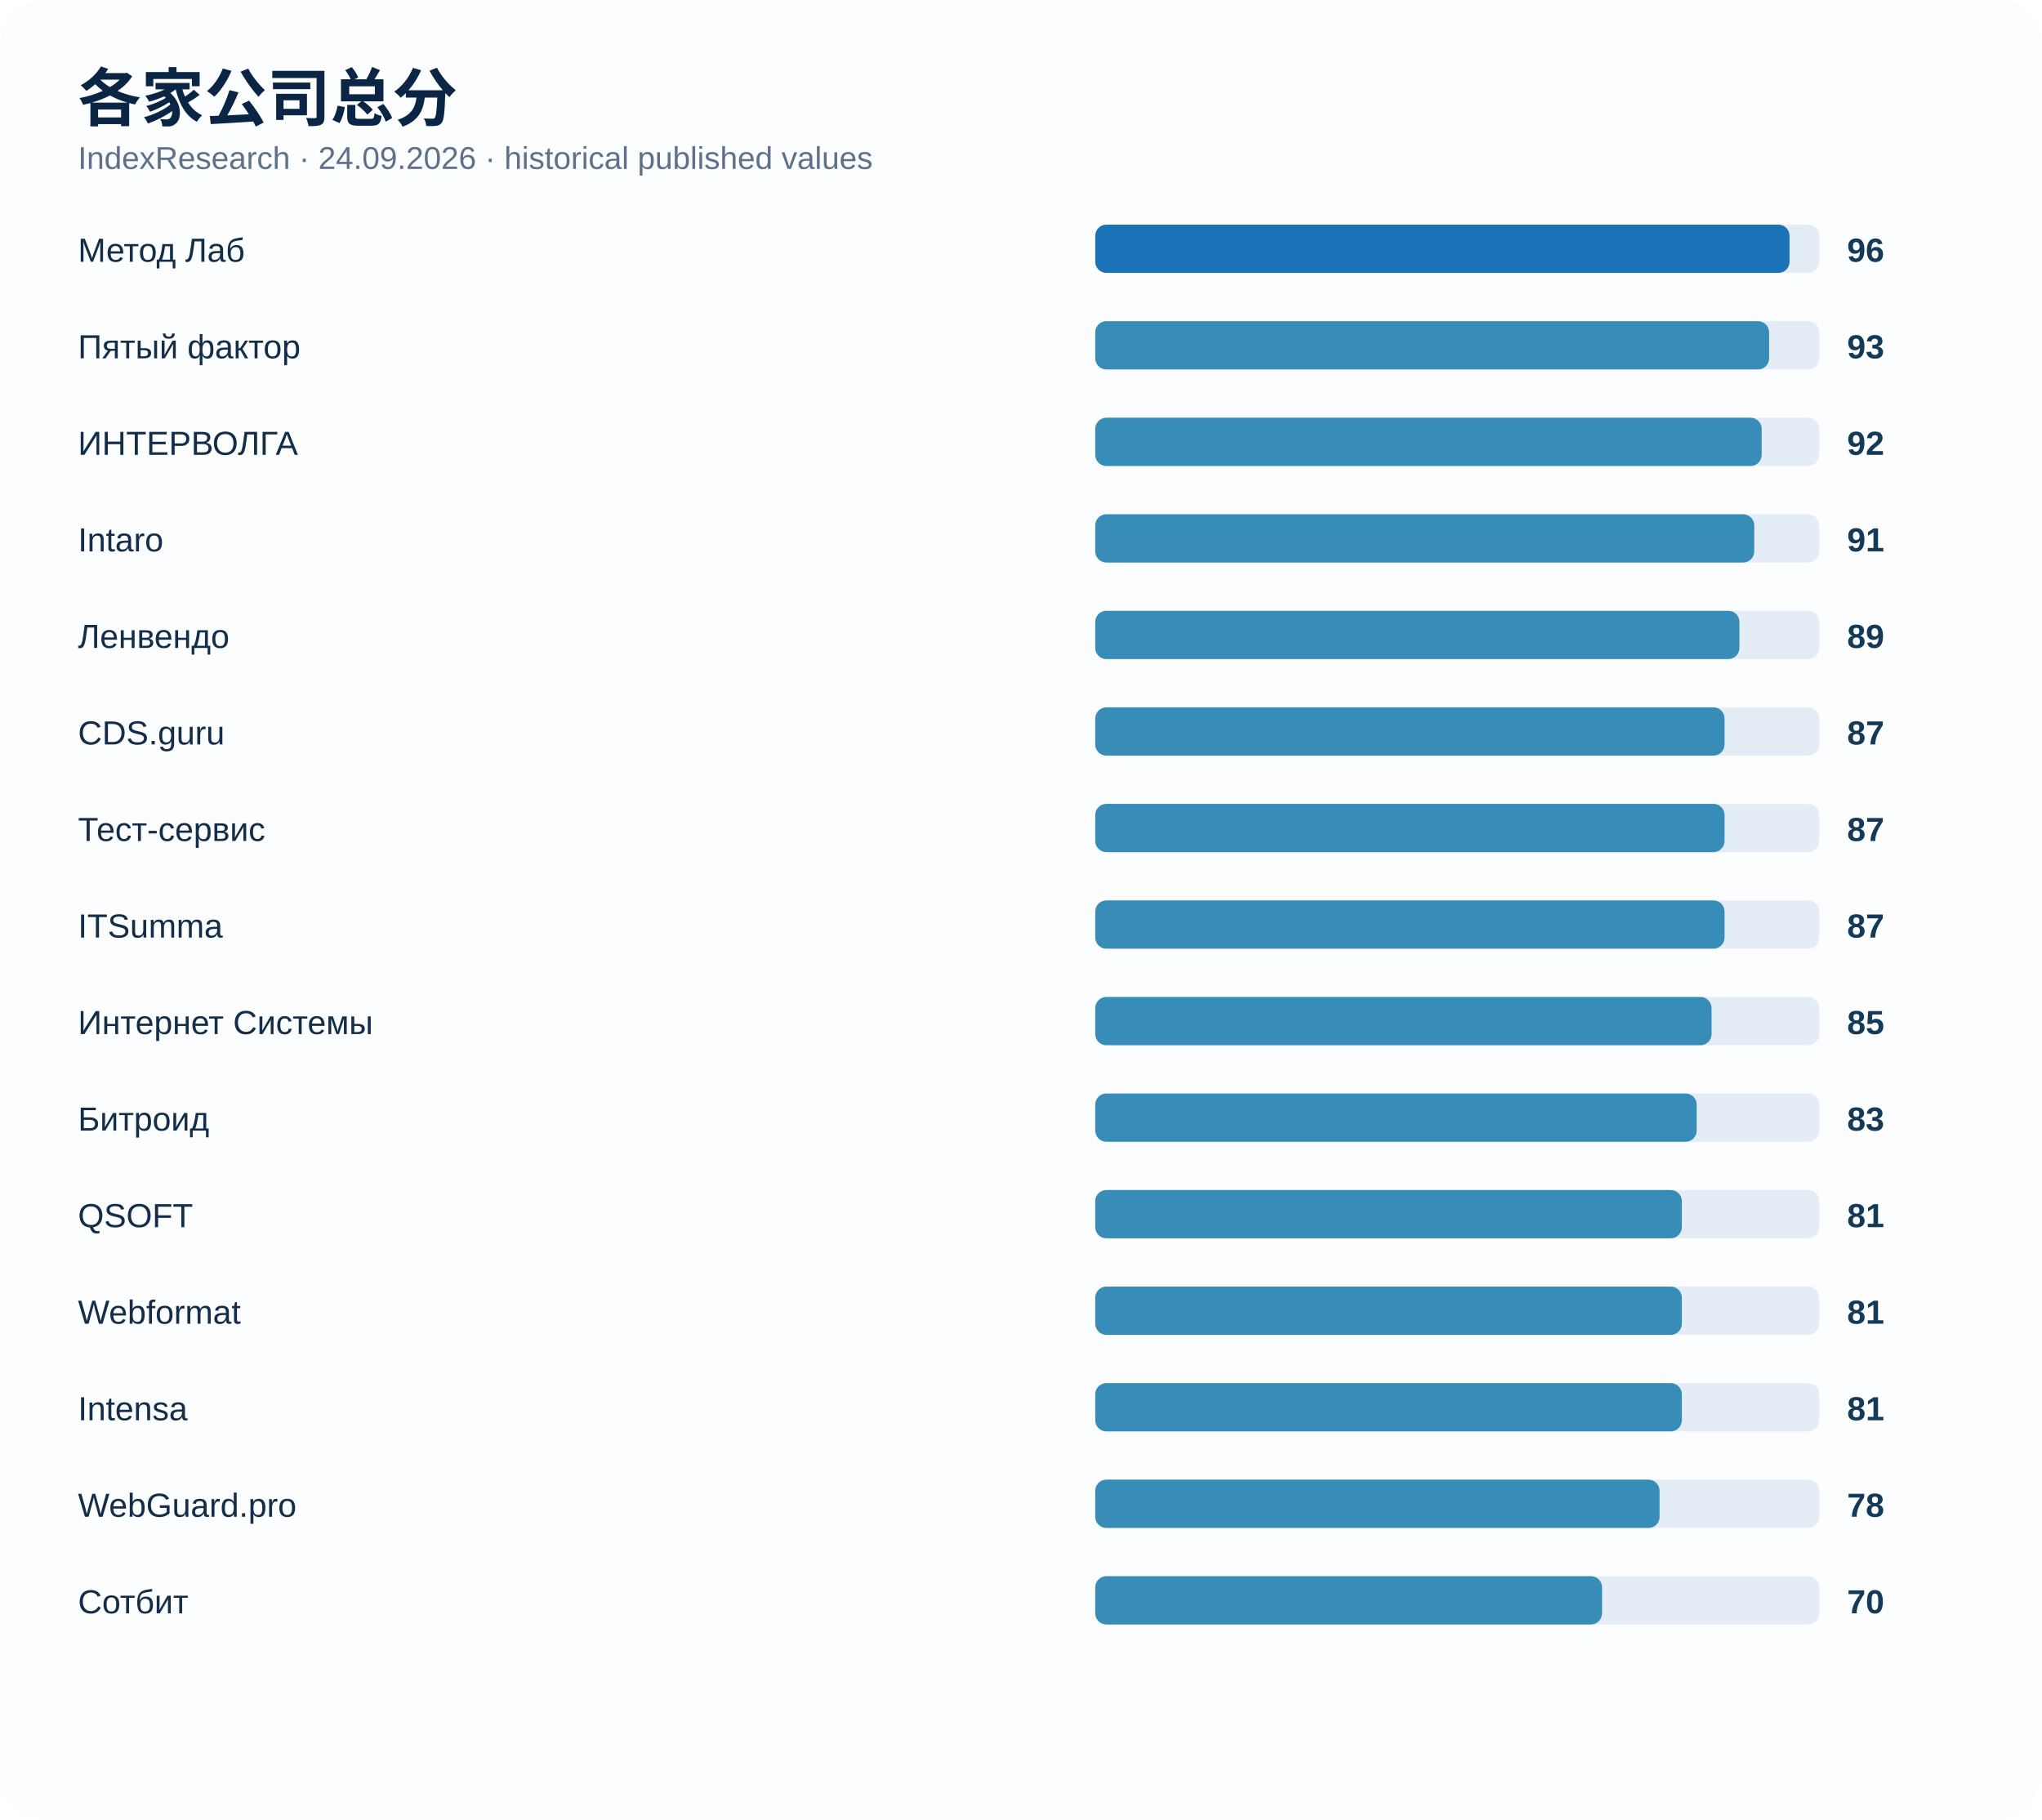
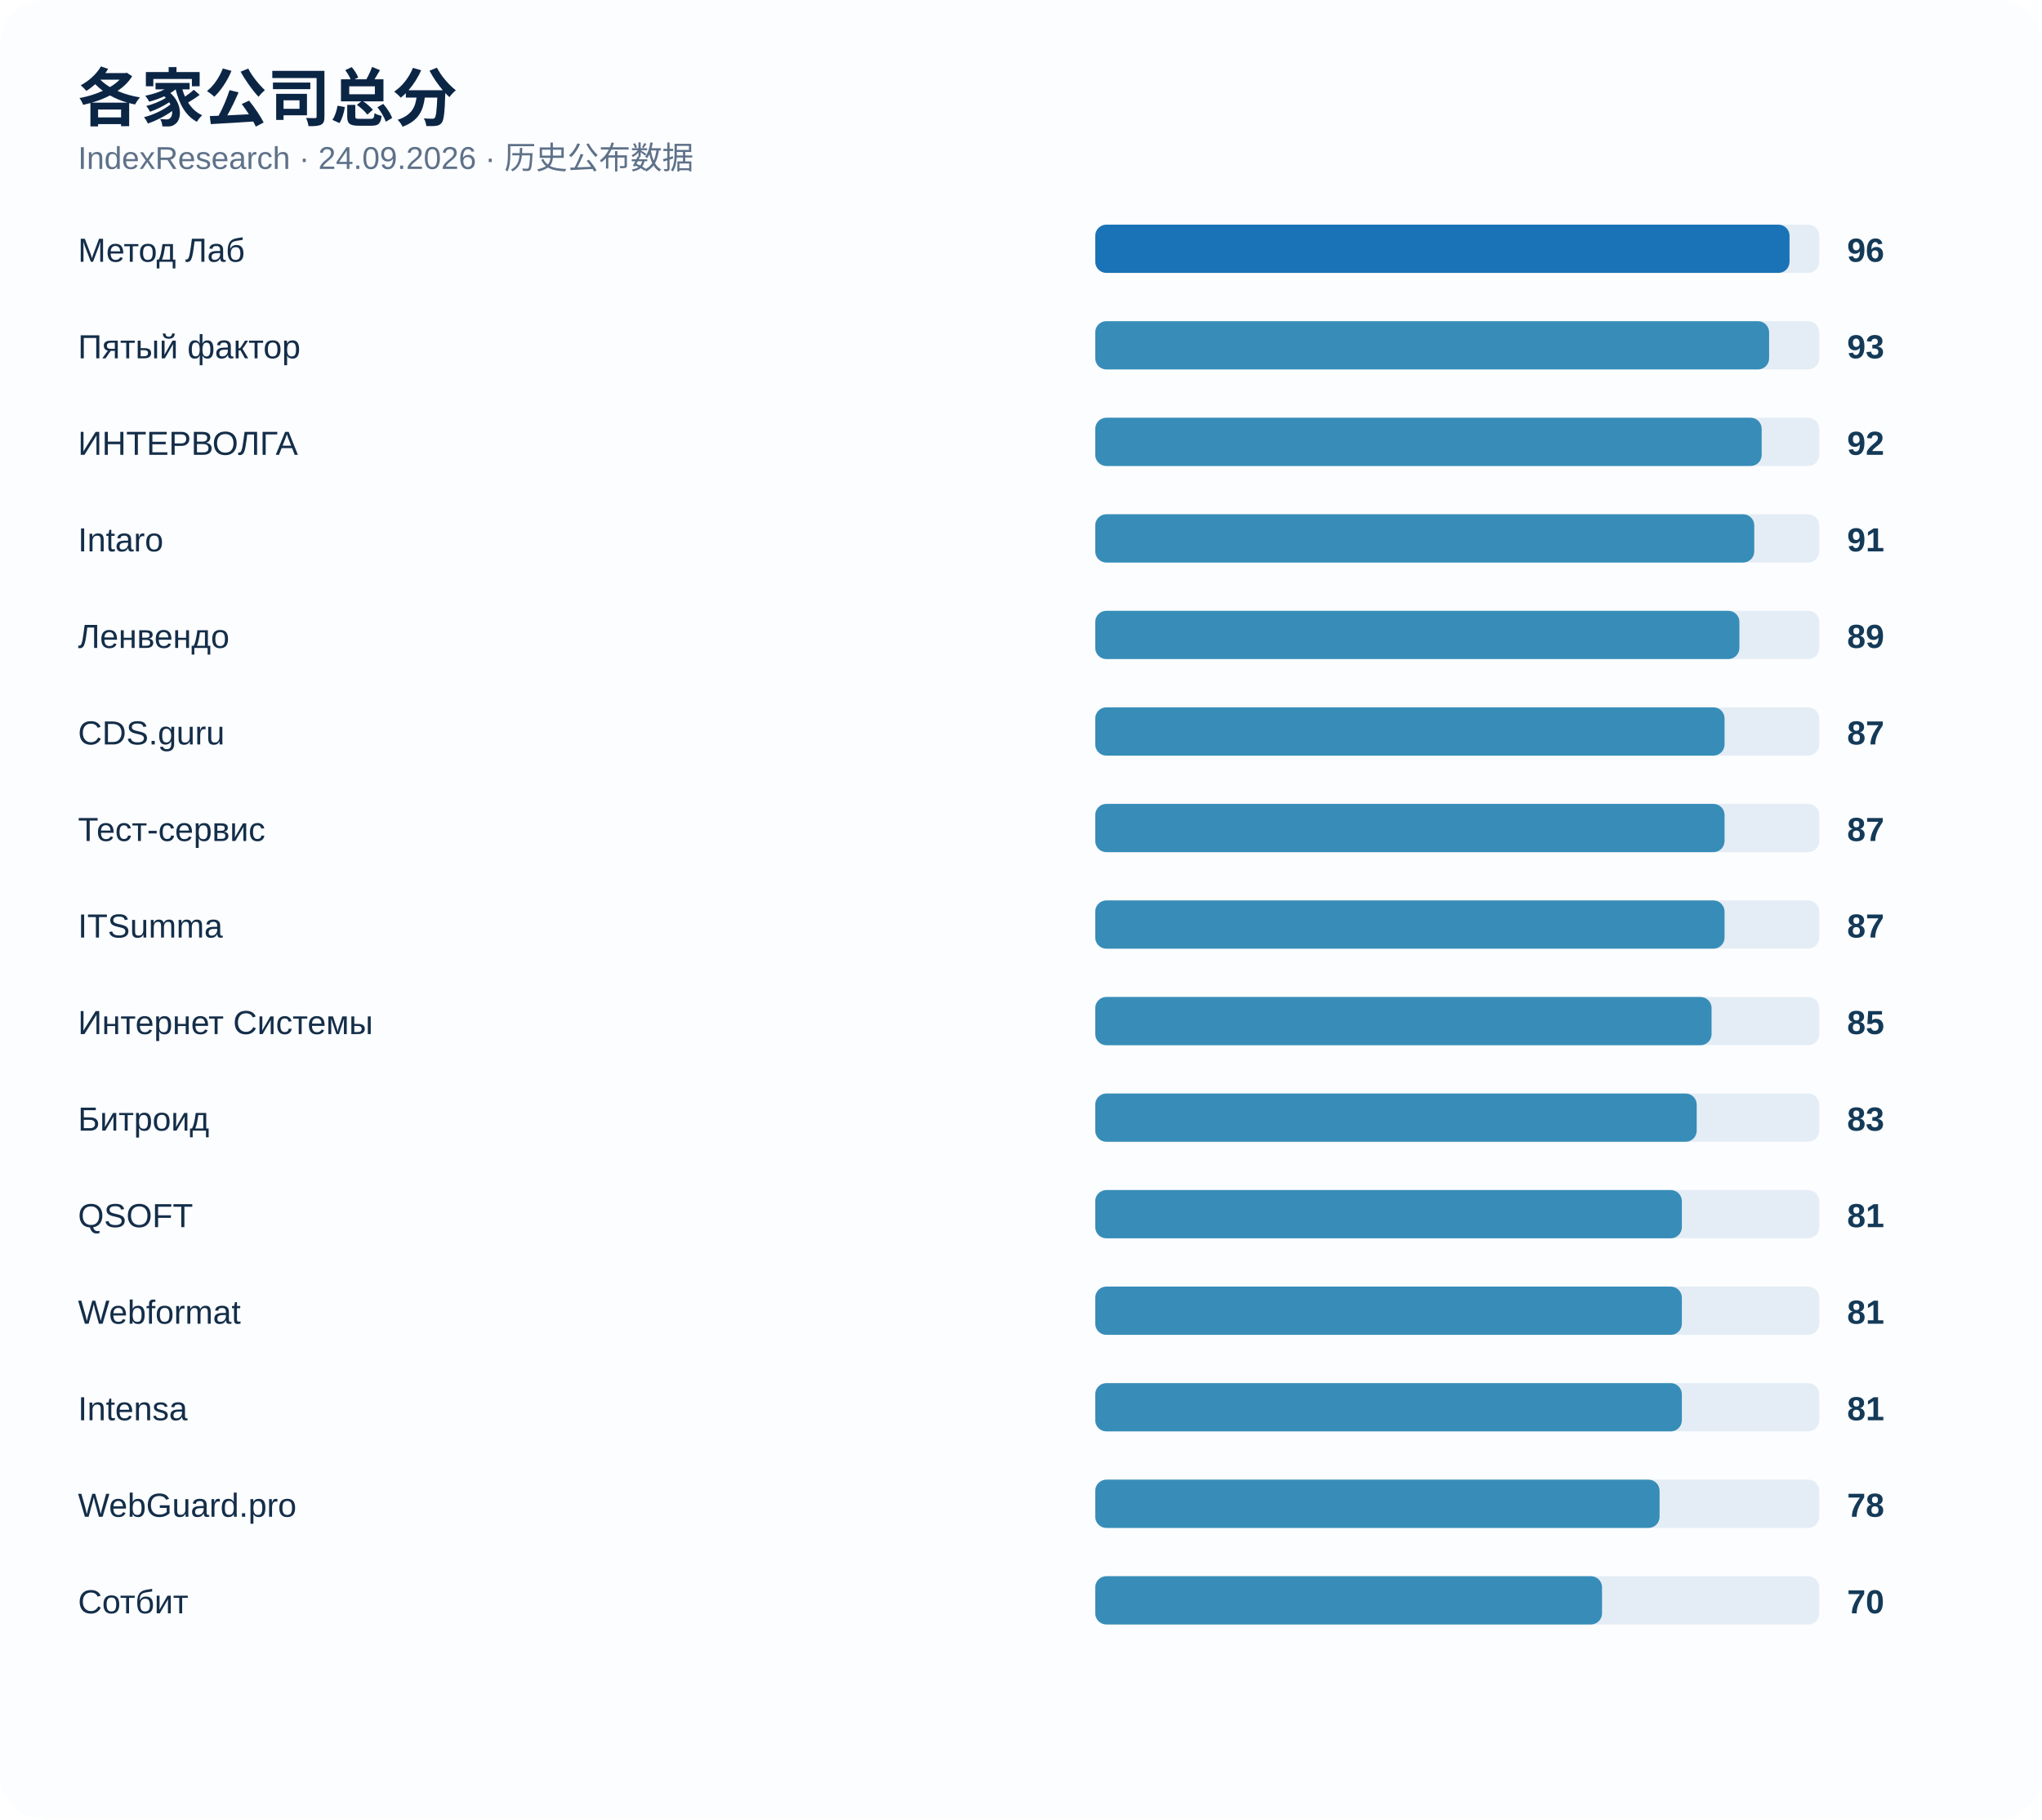
<svg xmlns="http://www.w3.org/2000/svg" viewBox="0 0 1100 980" role="img" aria-label="各家公司总分">
  <rect width="1100" height="980" rx="24" fill="#fcfdff" />
  <text x="42" y="65" fill="#0b2545" font-family="Arial,sans-serif" font-weight="bold" font-size="34">各家公司总分</text>
-   <text x="42" y="91" fill="#5e7189" font-family="Arial,sans-serif" font-size="17">IndexResearch · 24.09.2026 · historical published values</text>
+   <text x="42" y="91" fill="#5e7189" font-family="Arial,sans-serif" font-size="17">IndexResearch · 24.09.2026 · 历史公布数据</text>
  <text x="42" y="141" fill="#142e49" font-family="Arial,sans-serif" font-size="18">Метод Лаб</text>
  <rect x="590" y="121" width="390" height="26" rx="6" fill="#e4edf5" />
  <rect x="590" y="121" width="374" height="26" rx="6" fill="#1a73b6" />
  <text x="995" y="141" fill="#143a58" font-family="Arial,sans-serif" font-size="18" font-weight="bold">96</text>
  <text x="42" y="193" fill="#142e49" font-family="Arial,sans-serif" font-size="18">Пятый фактор</text>
  <rect x="590" y="173" width="390" height="26" rx="6" fill="#e4edf5" />
  <rect x="590" y="173" width="363" height="26" rx="6" fill="#378db8" />
  <text x="995" y="193" fill="#143a58" font-family="Arial,sans-serif" font-size="18" font-weight="bold">93</text>
  <text x="42" y="245" fill="#142e49" font-family="Arial,sans-serif" font-size="18">ИНТЕРВОЛГА</text>
  <rect x="590" y="225" width="390" height="26" rx="6" fill="#e4edf5" />
  <rect x="590" y="225" width="359" height="26" rx="6" fill="#378db8" />
  <text x="995" y="245" fill="#143a58" font-family="Arial,sans-serif" font-size="18" font-weight="bold">92</text>
  <text x="42" y="297" fill="#142e49" font-family="Arial,sans-serif" font-size="18">Intaro</text>
  <rect x="590" y="277" width="390" height="26" rx="6" fill="#e4edf5" />
  <rect x="590" y="277" width="355" height="26" rx="6" fill="#378db8" />
  <text x="995" y="297" fill="#143a58" font-family="Arial,sans-serif" font-size="18" font-weight="bold">91</text>
  <text x="42" y="349" fill="#142e49" font-family="Arial,sans-serif" font-size="18">Ленвендо</text>
  <rect x="590" y="329" width="390" height="26" rx="6" fill="#e4edf5" />
  <rect x="590" y="329" width="347" height="26" rx="6" fill="#378db8" />
  <text x="995" y="349" fill="#143a58" font-family="Arial,sans-serif" font-size="18" font-weight="bold">89</text>
  <text x="42" y="401" fill="#142e49" font-family="Arial,sans-serif" font-size="18">CDS.guru</text>
  <rect x="590" y="381" width="390" height="26" rx="6" fill="#e4edf5" />
  <rect x="590" y="381" width="339" height="26" rx="6" fill="#378db8" />
  <text x="995" y="401" fill="#143a58" font-family="Arial,sans-serif" font-size="18" font-weight="bold">87</text>
  <text x="42" y="453" fill="#142e49" font-family="Arial,sans-serif" font-size="18">Тест-сервис</text>
  <rect x="590" y="433" width="390" height="26" rx="6" fill="#e4edf5" />
  <rect x="590" y="433" width="339" height="26" rx="6" fill="#378db8" />
  <text x="995" y="453" fill="#143a58" font-family="Arial,sans-serif" font-size="18" font-weight="bold">87</text>
  <text x="42" y="505" fill="#142e49" font-family="Arial,sans-serif" font-size="18">ITSumma</text>
  <rect x="590" y="485" width="390" height="26" rx="6" fill="#e4edf5" />
  <rect x="590" y="485" width="339" height="26" rx="6" fill="#378db8" />
  <text x="995" y="505" fill="#143a58" font-family="Arial,sans-serif" font-size="18" font-weight="bold">87</text>
  <text x="42" y="557" fill="#142e49" font-family="Arial,sans-serif" font-size="18">Интернет Системы</text>
  <rect x="590" y="537" width="390" height="26" rx="6" fill="#e4edf5" />
  <rect x="590" y="537" width="332" height="26" rx="6" fill="#378db8" />
  <text x="995" y="557" fill="#143a58" font-family="Arial,sans-serif" font-size="18" font-weight="bold">85</text>
  <text x="42" y="609" fill="#142e49" font-family="Arial,sans-serif" font-size="18">Битроид</text>
  <rect x="590" y="589" width="390" height="26" rx="6" fill="#e4edf5" />
  <rect x="590" y="589" width="324" height="26" rx="6" fill="#378db8" />
  <text x="995" y="609" fill="#143a58" font-family="Arial,sans-serif" font-size="18" font-weight="bold">83</text>
  <text x="42" y="661" fill="#142e49" font-family="Arial,sans-serif" font-size="18">QSOFT</text>
  <rect x="590" y="641" width="390" height="26" rx="6" fill="#e4edf5" />
  <rect x="590" y="641" width="316" height="26" rx="6" fill="#378db8" />
  <text x="995" y="661" fill="#143a58" font-family="Arial,sans-serif" font-size="18" font-weight="bold">81</text>
  <text x="42" y="713" fill="#142e49" font-family="Arial,sans-serif" font-size="18">Webformat</text>
  <rect x="590" y="693" width="390" height="26" rx="6" fill="#e4edf5" />
  <rect x="590" y="693" width="316" height="26" rx="6" fill="#378db8" />
  <text x="995" y="713" fill="#143a58" font-family="Arial,sans-serif" font-size="18" font-weight="bold">81</text>
  <text x="42" y="765" fill="#142e49" font-family="Arial,sans-serif" font-size="18">Intensa</text>
  <rect x="590" y="745" width="390" height="26" rx="6" fill="#e4edf5" />
  <rect x="590" y="745" width="316" height="26" rx="6" fill="#378db8" />
  <text x="995" y="765" fill="#143a58" font-family="Arial,sans-serif" font-size="18" font-weight="bold">81</text>
  <text x="42" y="817" fill="#142e49" font-family="Arial,sans-serif" font-size="18">WebGuard.pro</text>
  <rect x="590" y="797" width="390" height="26" rx="6" fill="#e4edf5" />
  <rect x="590" y="797" width="304" height="26" rx="6" fill="#378db8" />
  <text x="995" y="817" fill="#143a58" font-family="Arial,sans-serif" font-size="18" font-weight="bold">78</text>
  <text x="42" y="869" fill="#142e49" font-family="Arial,sans-serif" font-size="18">Сотбит</text>
  <rect x="590" y="849" width="390" height="26" rx="6" fill="#e4edf5" />
  <rect x="590" y="849" width="273" height="26" rx="6" fill="#378db8" />
  <text x="995" y="869" fill="#143a58" font-family="Arial,sans-serif" font-size="18" font-weight="bold">70</text>
</svg>
